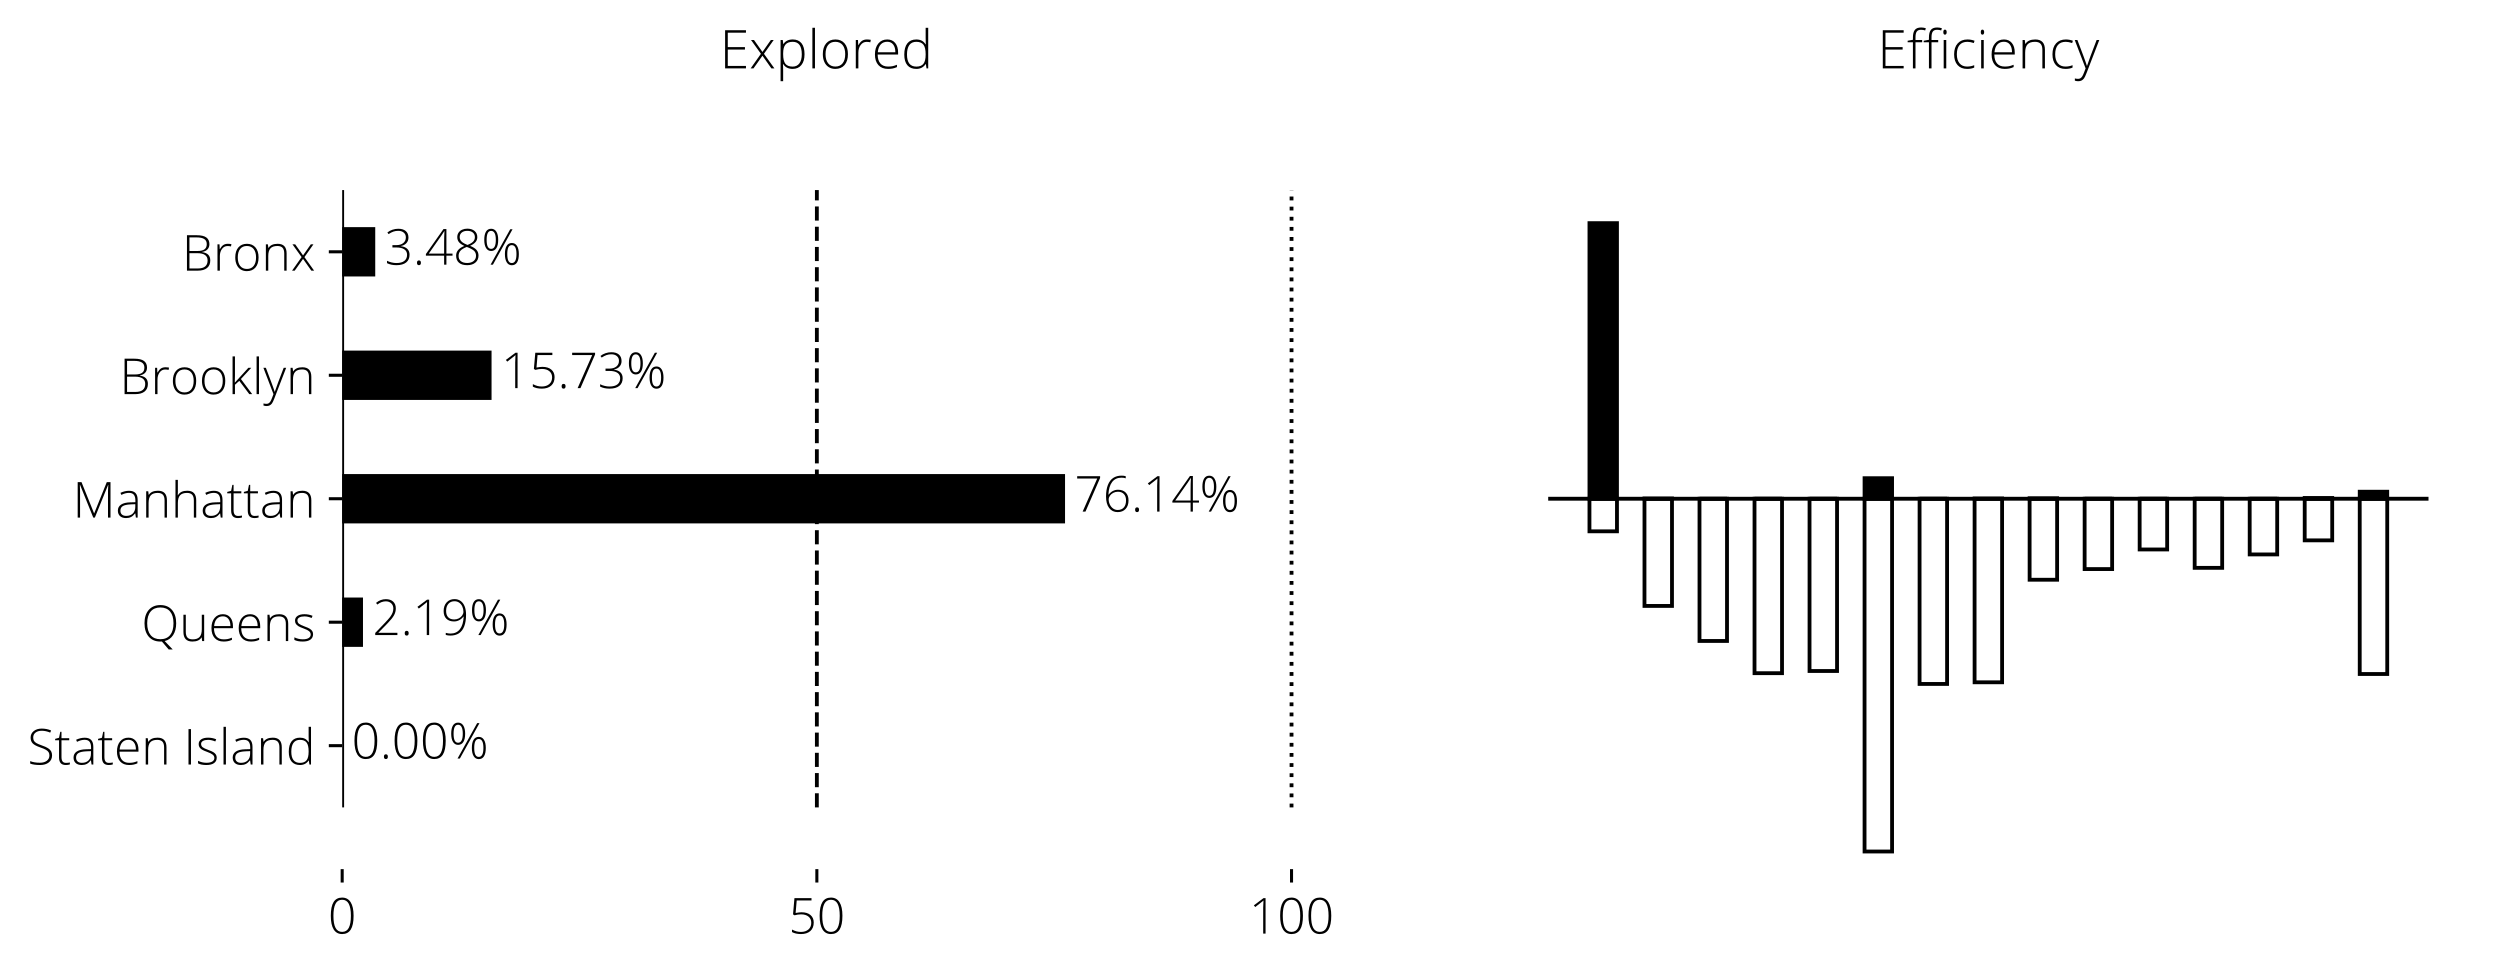
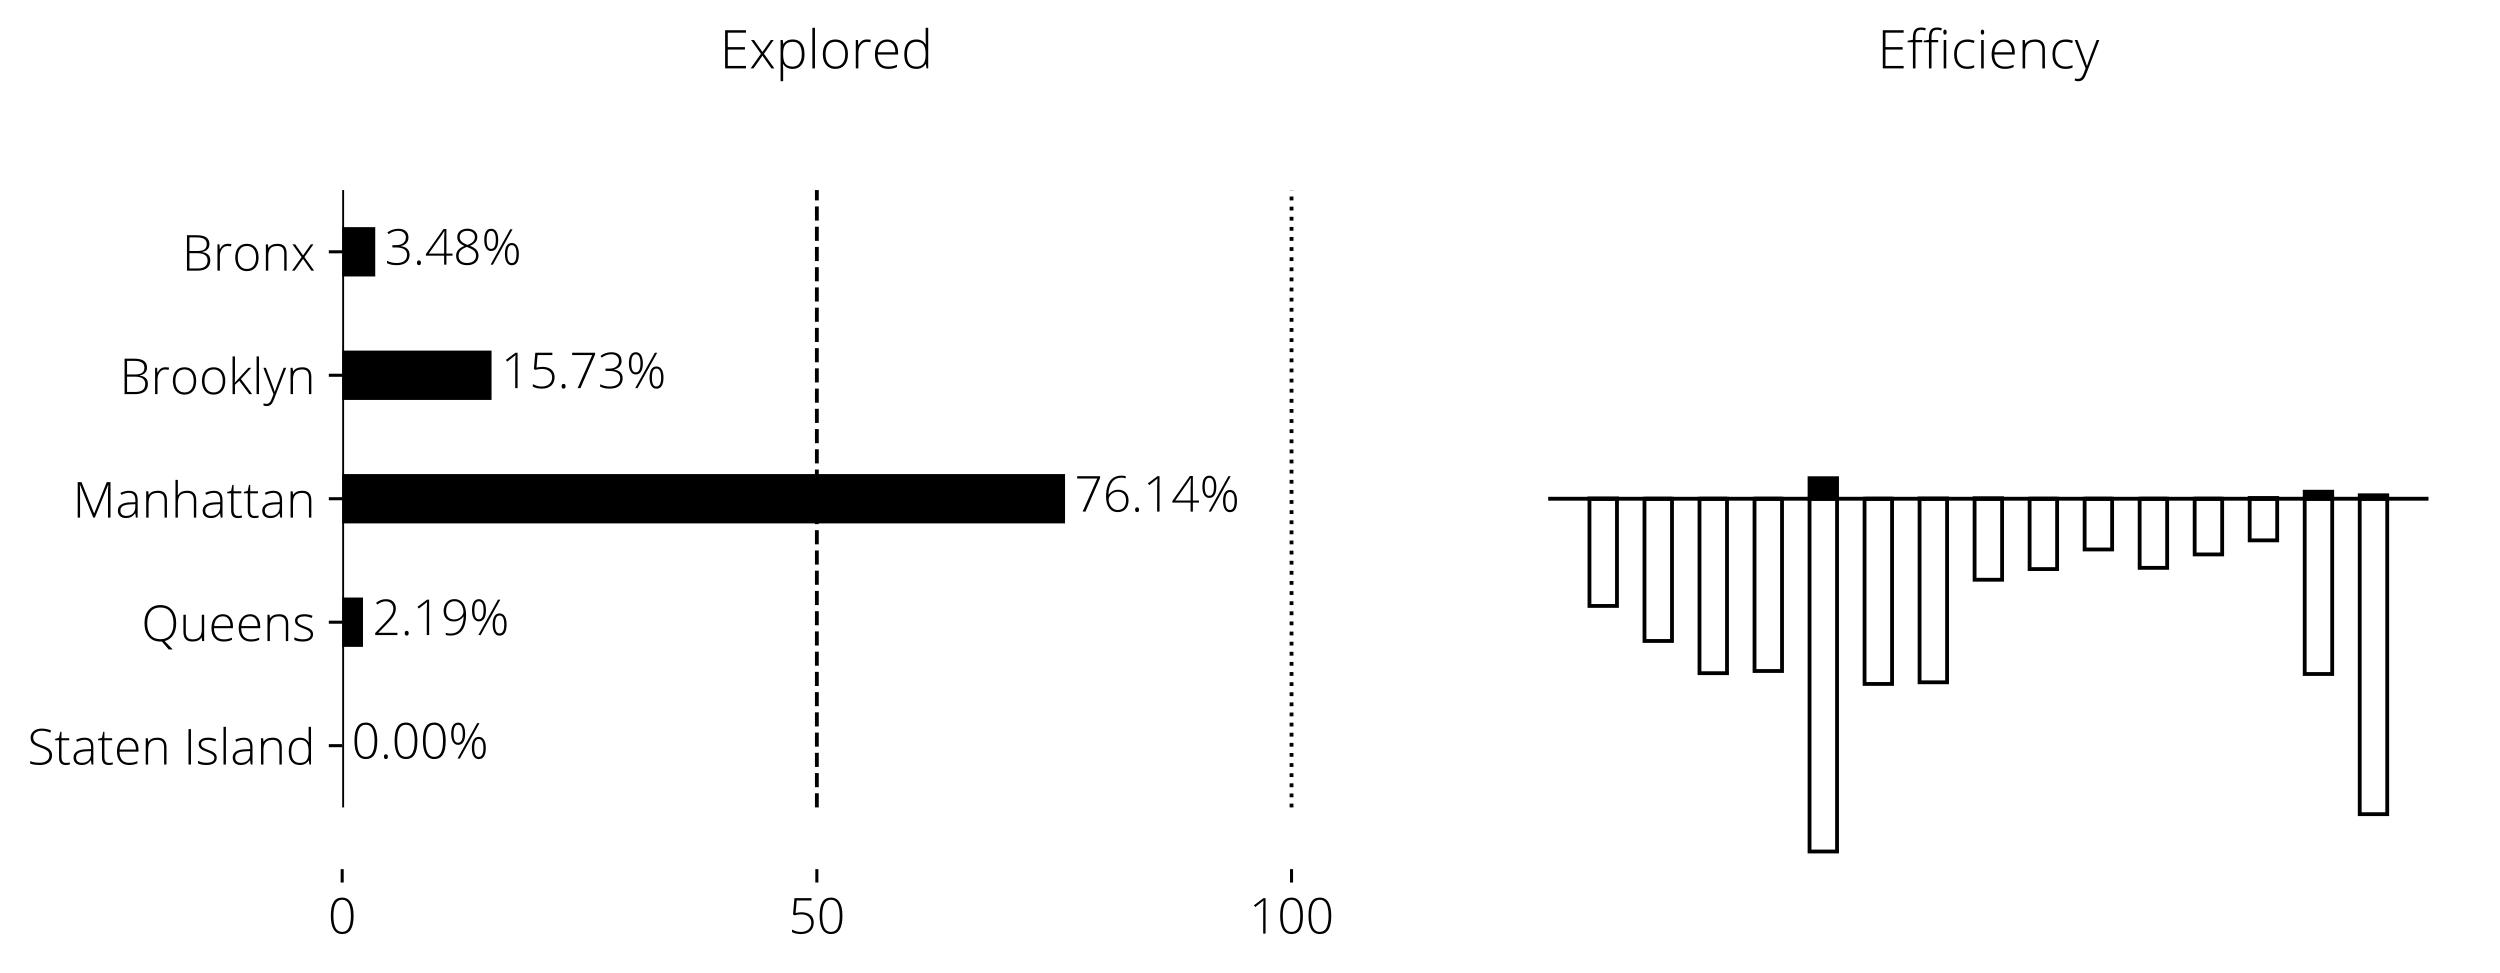
<svg xmlns="http://www.w3.org/2000/svg" xmlns:xlink="http://www.w3.org/1999/xlink" width="654.828pt" height="254.856pt" viewBox="0 0 654.828 254.856" version="1.1">
  <defs>
    <style type="text/css">*{stroke-linejoin: round; stroke-linecap: butt}</style>
  </defs>
  <g id="figure_1">
    <g id="patch_1">
      <path d="M 0 254.856  L 654.828 254.856  L 654.828 0  L 0 0  z " style="fill: #ffffff" />
    </g>
    <g id="axes_1">
      <g id="patch_2">
        <path d="M 89.628 227.654  L 343.265 227.654  L 343.265 33.614  L 89.628 33.614  L 89.628 227.654  z " style="fill: none" />
      </g>
      <g id="patch_3">
-         <path d="M 89.628 201.782  L 89.628 201.782  L 89.628 188.846  L 89.628 188.846  z " clip-path="url(#pe5268fac45)" />
+         <path d="M 89.628 201.782  L 89.628 201.782  L 89.628 188.846  L 89.628 188.846  z " clip-path="url(#p8369d20579)" />
      </g>
      <g id="patch_4">
-         <path d="M 89.628 169.442  L 95.077 169.442  L 95.077 156.506  L 89.628 156.506  z " clip-path="url(#pe5268fac45)" />
+         <path d="M 89.628 169.442  L 95.077 169.442  L 95.077 156.506  L 89.628 156.506  z " clip-path="url(#p8369d20579)" />
      </g>
      <g id="patch_5">
-         <path d="M 89.628 137.102  L 278.967 137.102  L 278.967 124.166  L 89.628 124.166  z " clip-path="url(#pe5268fac45)" />
+         <path d="M 89.628 137.102  L 278.967 137.102  L 278.967 124.166  L 89.628 124.166  z " clip-path="url(#p8369d20579)" />
      </g>
      <g id="patch_6">
-         <path d="M 89.628 104.762  L 128.753 104.762  L 128.753 91.826  L 89.628 91.826  z " clip-path="url(#pe5268fac45)" />
+         <path d="M 89.628 104.762  L 128.753 104.762  L 128.753 91.826  L 89.628 91.826  z " clip-path="url(#p8369d20579)" />
      </g>
      <g id="patch_7">
-         <path d="M 89.628 72.422  L 98.287 72.422  L 98.287 59.486  L 89.628 59.486  z " clip-path="url(#pe5268fac45)" />
+         <path d="M 89.628 72.422  L 98.287 72.422  L 98.287 59.486  L 89.628 59.486  z " clip-path="url(#p8369d20579)" />
      </g>
      <g id="matplotlib.axis_1">
        <g id="xtick_1">
          <g id="line2d_1">
            <defs>
-               <path id="md39dabda4a" d="M 0 0  L 0 3.5  " style="stroke: #000000; stroke-width: 0.8" />
+               <path id="md4aeaa72b6" d="M 0 0  L 0 3.5  " style="stroke: #000000; stroke-width: 0.8" />
            </defs>
            <g>
-               <use xlink:href="#md39dabda4a" x="89.628" y="227.654" style="stroke: #000000; stroke-width: 0.8" />
+               <use xlink:href="#md4aeaa72b6" x="89.628" y="227.654" style="stroke: #000000; stroke-width: 0.8" />
            </g>
          </g>
          <g id="text_1">
            <g transform="translate(85.91836 244.5322) scale(0.13 -0.13)">
              <defs>
                <path id="OpenSans-Light-30" d="M 3297 2297  Q 3297 1094 2930 515  Q 2563 -63 1819 -63  Q 1103 -63 731 532  Q 359 1128 359 2297  Q 359 3491 720 4066  Q 1081 4641 1819 4641  Q 2541 4641 2919 4045  Q 3297 3450 3297 2297  z M 697 2297  Q 697 1234 975 726  Q 1253 219 1819 219  Q 2409 219 2679 744  Q 2950 1269 2950 2297  Q 2950 3309 2679 3834  Q 2409 4359 1819 4359  Q 1228 4359 962 3834  Q 697 3309 697 2297  z " transform="scale(0.015625)" />
              </defs>
              <use xlink:href="#OpenSans-Light-30" />
            </g>
          </g>
        </g>
        <g id="xtick_2">
          <g id="line2d_2">
            <g>
-               <use xlink:href="#md39dabda4a" x="213.96" y="227.654" style="stroke: #000000; stroke-width: 0.8" />
+               <use xlink:href="#md4aeaa72b6" x="213.96" y="227.654" style="stroke: #000000; stroke-width: 0.8" />
            </g>
          </g>
          <g id="text_2">
            <g transform="translate(206.5398 244.5322) scale(0.13 -0.13)">
              <defs>
                <path id="OpenSans-Light-35" d="M 1678 2747  Q 2409 2747 2829 2394  Q 3250 2041 3250 1422  Q 3250 719 2812 328  Q 2375 -63 1606 -63  Q 1266 -63 959 4  Q 653 72 447 197  L 447 519  Q 784 347 1046 280  Q 1309 213 1606 213  Q 2206 213 2568 530  Q 2931 847 2931 1388  Q 2931 1897 2578 2187  Q 2225 2478 1619 2478  Q 1213 2478 769 2356  L 581 2478  L 763 4569  L 2963 4569  L 2963 4269  L 1056 4269  L 916 2656  Q 1403 2747 1678 2747  z " transform="scale(0.015625)" />
              </defs>
              <use xlink:href="#OpenSans-Light-35" />
              <use xlink:href="#OpenSans-Light-30" x="57.08" />
            </g>
          </g>
        </g>
        <g id="xtick_3">
          <g id="line2d_3">
            <g>
-               <use xlink:href="#md39dabda4a" x="338.292" y="227.654" style="stroke: #000000; stroke-width: 0.8" />
+               <use xlink:href="#md4aeaa72b6" x="338.292" y="227.654" style="stroke: #000000; stroke-width: 0.8" />
            </g>
          </g>
          <g id="text_3">
            <g transform="translate(327.1613 244.5322) scale(0.13 -0.13)">
              <defs>
                <path id="OpenSans-Light-31" d="M 2131 0  L 1825 0  L 1825 3328  Q 1825 3781 1863 4269  Q 1816 4222 1766 4178  Q 1716 4134 800 3419  L 622 3641  L 1863 4569  L 2131 4569  L 2131 0  z " transform="scale(0.015625)" />
              </defs>
              <use xlink:href="#OpenSans-Light-31" />
              <use xlink:href="#OpenSans-Light-30" x="57.08" />
              <use xlink:href="#OpenSans-Light-30" x="114.16" />
            </g>
          </g>
        </g>
      </g>
      <g id="matplotlib.axis_2">
        <g id="ytick_1">
          <g id="line2d_4">
            <defs>
-               <path id="m92cd721d26" d="M 0 0  L -3.5 0  " style="stroke: #000000; stroke-width: 0.8" />
+               <path id="m38801fff5a" d="M 0 0  L -3.5 0  " style="stroke: #000000; stroke-width: 0.8" />
            </defs>
            <g>
-               <use xlink:href="#m92cd721d26" x="89.628" y="195.314" style="stroke: #000000; stroke-width: 0.8" />
+               <use xlink:href="#m38801fff5a" x="89.628" y="195.314" style="stroke: #000000; stroke-width: 0.8" />
            </g>
          </g>
          <g id="text_4">
            <g transform="translate(7.2 200.2532) scale(0.13 -0.13)">
              <defs>
                <path id="OpenSans-Light-53" d="M 3169 1178  Q 3169 606 2748 271  Q 2328 -63 1631 -63  Q 794 -63 347 122  L 347 441  Q 841 231 1606 231  Q 2169 231 2498 489  Q 2828 747 2828 1166  Q 2828 1425 2718 1595  Q 2609 1766 2362 1906  Q 2116 2047 1638 2209  Q 938 2450 670 2729  Q 403 3009 403 3475  Q 403 3988 804 4311  Q 1206 4634 1838 4634  Q 2481 4634 3047 4391  L 2931 4116  Q 2363 4353 1844 4353  Q 1338 4353 1038 4118  Q 738 3884 738 3481  Q 738 3228 830 3065  Q 922 2903 1131 2773  Q 1341 2644 1850 2463  Q 2384 2278 2653 2104  Q 2922 1931 3045 1711  Q 3169 1491 3169 1178  z " transform="scale(0.015625)" />
                <path id="OpenSans-Light-74" d="M 1466 213  Q 1759 213 1978 263  L 1978 13  Q 1753 -63 1459 -63  Q 1009 -63 795 178  Q 581 419 581 934  L 581 3128  L 78 3128  L 78 3309  L 581 3450  L 738 4219  L 897 4219  L 897 3397  L 1894 3397  L 1894 3128  L 897 3128  L 897 978  Q 897 588 1034 400  Q 1172 213 1466 213  z " transform="scale(0.015625)" />
                <path id="OpenSans-Light-61" d="M 2631 0  L 2553 538  L 2528 538  Q 2272 209 2001 73  Q 1731 -63 1363 -63  Q 863 -63 584 193  Q 306 450 306 903  Q 306 1400 720 1675  Q 1134 1950 1919 1966  L 2566 1984  L 2566 2209  Q 2566 2694 2369 2941  Q 2172 3188 1734 3188  Q 1263 3188 756 2925  L 641 3194  Q 1200 3456 1747 3456  Q 2306 3456 2582 3165  Q 2859 2875 2859 2259  L 2859 0  L 2631 0  z M 1381 219  Q 1925 219 2239 530  Q 2553 841 2553 1394  L 2553 1728  L 1959 1703  Q 1244 1669 939 1480  Q 634 1291 634 891  Q 634 572 829 395  Q 1025 219 1381 219  z " transform="scale(0.015625)" />
                <path id="OpenSans-Light-65" d="M 1941 -63  Q 1200 -63 786 393  Q 372 850 372 1672  Q 372 2484 772 2973  Q 1172 3463 1850 3463  Q 2450 3463 2797 3044  Q 3144 2625 3144 1906  L 3144 1656  L 697 1656  Q 703 956 1023 587  Q 1344 219 1941 219  Q 2231 219 2451 259  Q 2672 300 3009 434  L 3009 153  Q 2722 28 2478 -17  Q 2234 -63 1941 -63  z M 1850 3188  Q 1359 3188 1062 2864  Q 766 2541 716 1931  L 2816 1931  Q 2816 2522 2559 2855  Q 2303 3188 1850 3188  z " transform="scale(0.015625)" />
                <path id="OpenSans-Light-6e" d="M 2938 0  L 2938 2203  Q 2938 2716 2722 2948  Q 2506 3181 2053 3181  Q 1444 3181 1161 2873  Q 878 2566 878 1875  L 878 0  L 569 0  L 569 3397  L 831 3397  L 891 2931  L 909 2931  Q 1241 3463 2088 3463  Q 3244 3463 3244 2222  L 3244 0  L 2938 0  z " transform="scale(0.015625)" />
                <path id="OpenSans-Light-20" transform="scale(0.015625)" />
                <path id="OpenSans-Light-49" d="M 647 0  L 647 4569  L 966 4569  L 966 0  L 647 0  z " transform="scale(0.015625)" />
                <path id="OpenSans-Light-73" d="M 2675 884  Q 2675 428 2328 182  Q 1981 -63 1344 -63  Q 663 -63 263 147  L 263 481  Q 775 225 1344 225  Q 1847 225 2108 392  Q 2369 559 2369 838  Q 2369 1094 2161 1269  Q 1953 1444 1478 1613  Q 969 1797 762 1930  Q 556 2063 451 2230  Q 347 2397 347 2638  Q 347 3019 667 3241  Q 988 3463 1563 3463  Q 2113 3463 2606 3256  L 2491 2975  Q 1991 3181 1563 3181  Q 1147 3181 903 3043  Q 659 2906 659 2663  Q 659 2397 848 2237  Q 1038 2078 1588 1881  Q 2047 1716 2256 1583  Q 2466 1450 2570 1281  Q 2675 1113 2675 884  z " transform="scale(0.015625)" />
                <path id="OpenSans-Light-6c" d="M 878 0  L 569 0  L 569 4863  L 878 4863  L 878 0  z " transform="scale(0.015625)" />
                <path id="OpenSans-Light-64" d="M 1813 3463  Q 2181 3463 2450 3328  Q 2719 3194 2931 2869  L 2950 2869  Q 2931 3263 2931 3641  L 2931 4863  L 3238 4863  L 3238 0  L 3034 0  L 2956 519  L 2931 519  Q 2544 -63 1819 -63  Q 1116 -63 744 375  Q 372 813 372 1650  Q 372 2531 740 2997  Q 1109 3463 1813 3463  z M 1813 3181  Q 1256 3181 976 2790  Q 697 2400 697 1656  Q 697 213 1819 213  Q 2394 213 2662 547  Q 2931 881 2931 1650  L 2931 1703  Q 2931 2491 2667 2836  Q 2403 3181 1813 3181  z " transform="scale(0.015625)" />
              </defs>
              <use xlink:href="#OpenSans-Light-53" />
              <use xlink:href="#OpenSans-Light-74" x="54.492" />
              <use xlink:href="#OpenSans-Light-61" x="87.988" />
              <use xlink:href="#OpenSans-Light-74" x="140.967" />
              <use xlink:href="#OpenSans-Light-65" x="174.463" />
              <use xlink:href="#OpenSans-Light-6e" x="229.346" />
              <use xlink:href="#OpenSans-Light-20" x="288.33" />
              <use xlink:href="#OpenSans-Light-49" x="314.307" />
              <use xlink:href="#OpenSans-Light-73" x="339.502" />
              <use xlink:href="#OpenSans-Light-6c" x="386.084" />
              <use xlink:href="#OpenSans-Light-61" x="408.691" />
              <use xlink:href="#OpenSans-Light-6e" x="461.67" />
              <use xlink:href="#OpenSans-Light-64" x="520.654" />
            </g>
          </g>
        </g>
        <g id="ytick_2">
          <g id="line2d_5">
            <g>
-               <use xlink:href="#m92cd721d26" x="89.628" y="162.974" style="stroke: #000000; stroke-width: 0.8" />
+               <use xlink:href="#m38801fff5a" x="89.628" y="162.974" style="stroke: #000000; stroke-width: 0.8" />
            </g>
          </g>
          <g id="text_5">
            <g transform="translate(37.03094 167.9132) scale(0.13 -0.13)">
              <defs>
                <path id="OpenSans-Light-51" d="M 4488 2291  Q 4488 1372 4094 770  Q 3700 169 3003 0  L 4044 -1088  L 3525 -1088  L 2644 -56  L 2541 -63  L 2444 -63  Q 1491 -63 947 570  Q 403 1203 403 2297  Q 403 3388 951 4014  Q 1500 4641 2450 4641  Q 3406 4641 3947 4011  Q 4488 3381 4488 2291  z M 750 2291  Q 750 1309 1187 773  Q 1625 238 2444 238  Q 3269 238 3705 769  Q 4141 1300 4141 2291  Q 4141 3278 3705 3804  Q 3269 4331 2450 4331  Q 1634 4331 1192 3800  Q 750 3269 750 2291  z " transform="scale(0.015625)" />
                <path id="OpenSans-Light-75" d="M 838 3397  L 838 1197  Q 838 684 1053 451  Q 1269 219 1722 219  Q 2328 219 2614 525  Q 2900 831 2900 1522  L 2900 3397  L 3206 3397  L 3206 0  L 2944 0  L 2888 469  L 2869 469  Q 2538 -63 1691 -63  Q 531 -63 531 1178  L 531 3397  L 838 3397  z " transform="scale(0.015625)" />
              </defs>
              <use xlink:href="#OpenSans-Light-51" />
              <use xlink:href="#OpenSans-Light-75" x="76.416" />
              <use xlink:href="#OpenSans-Light-65" x="135.4" />
              <use xlink:href="#OpenSans-Light-65" x="190.283" />
              <use xlink:href="#OpenSans-Light-6e" x="245.166" />
              <use xlink:href="#OpenSans-Light-73" x="304.15" />
            </g>
          </g>
        </g>
        <g id="ytick_3">
          <g id="line2d_6">
            <g>
-               <use xlink:href="#m92cd721d26" x="89.628" y="130.634" style="stroke: #000000; stroke-width: 0.8" />
+               <use xlink:href="#m38801fff5a" x="89.628" y="130.634" style="stroke: #000000; stroke-width: 0.8" />
            </g>
          </g>
          <g id="text_6">
            <g transform="translate(19.03406 135.5732) scale(0.13 -0.13)">
              <defs>
                <path id="OpenSans-Light-4d" d="M 2656 0  L 953 4219  L 928 4219  Q 953 3831 953 3425  L 953 0  L 647 0  L 647 4569  L 1141 4569  L 2759 550  L 2778 550  L 4397 4569  L 4878 4569  L 4878 0  L 4556 0  L 4556 3463  Q 4556 3825 4594 4213  L 4569 4213  L 2859 0  L 2656 0  z " transform="scale(0.015625)" />
                <path id="OpenSans-Light-68" d="M 2938 0  L 2938 2203  Q 2938 2716 2722 2948  Q 2506 3181 2053 3181  Q 1444 3181 1161 2873  Q 878 2566 878 1875  L 878 0  L 569 0  L 569 4863  L 878 4863  L 878 3316  L 863 2881  L 884 2881  Q 1075 3188 1365 3325  Q 1656 3463 2088 3463  Q 3244 3463 3244 2222  L 3244 0  L 2938 0  z " transform="scale(0.015625)" />
              </defs>
              <use xlink:href="#OpenSans-Light-4d" />
              <use xlink:href="#OpenSans-Light-61" x="86.279" />
              <use xlink:href="#OpenSans-Light-6e" x="139.258" />
              <use xlink:href="#OpenSans-Light-68" x="198.242" />
              <use xlink:href="#OpenSans-Light-61" x="257.227" />
              <use xlink:href="#OpenSans-Light-74" x="310.205" />
              <use xlink:href="#OpenSans-Light-74" x="343.701" />
              <use xlink:href="#OpenSans-Light-61" x="377.197" />
              <use xlink:href="#OpenSans-Light-6e" x="430.176" />
            </g>
          </g>
        </g>
        <g id="ytick_4">
          <g id="line2d_7">
            <g>
-               <use xlink:href="#m92cd721d26" x="89.628" y="98.294" style="stroke: #000000; stroke-width: 0.8" />
+               <use xlink:href="#m38801fff5a" x="89.628" y="98.294" style="stroke: #000000; stroke-width: 0.8" />
            </g>
          </g>
          <g id="text_7">
            <g transform="translate(31.31703 103.2332) scale(0.13 -0.13)">
              <defs>
                <path id="OpenSans-Light-42" d="M 647 4569  L 1900 4569  Q 2747 4569 3144 4281  Q 3541 3994 3541 3413  Q 3541 3016 3298 2752  Q 3056 2488 2591 2413  L 2591 2394  Q 3138 2313 3395 2048  Q 3653 1784 3653 1313  Q 3653 681 3234 340  Q 2816 0 2047 0  L 647 0  L 647 4569  z M 966 2534  L 1972 2534  Q 2616 2534 2908 2748  Q 3200 2963 3200 3419  Q 3200 3875 2870 4081  Q 2541 4288 1888 4288  L 966 4288  L 966 2534  z M 966 2253  L 966 281  L 2041 281  Q 3309 281 3309 1313  Q 3309 2253 1972 2253  L 966 2253  z " transform="scale(0.015625)" />
                <path id="OpenSans-Light-72" d="M 1906 3463  Q 2122 3463 2369 3419  L 2309 3122  Q 2097 3175 1869 3175  Q 1434 3175 1156 2806  Q 878 2438 878 1875  L 878 0  L 569 0  L 569 3397  L 831 3397  L 863 2784  L 884 2784  Q 1094 3159 1331 3311  Q 1569 3463 1906 3463  z " transform="scale(0.015625)" />
                <path id="OpenSans-Light-6f" d="M 3378 1703  Q 3378 872 2975 404  Q 2572 -63 1863 -63  Q 1416 -63 1075 153  Q 734 369 553 772  Q 372 1175 372 1703  Q 372 2534 775 2998  Q 1178 3463 1881 3463  Q 2581 3463 2979 2992  Q 3378 2522 3378 1703  z M 697 1703  Q 697 1003 1005 611  Q 1313 219 1875 219  Q 2438 219 2745 611  Q 3053 1003 3053 1703  Q 3053 2406 2742 2793  Q 2431 3181 1869 3181  Q 1306 3181 1001 2795  Q 697 2409 697 1703  z " transform="scale(0.015625)" />
                <path id="OpenSans-Light-6b" d="M 872 1491  L 2606 3397  L 2981 3397  L 1644 1947  L 3097 0  L 2725 0  L 1434 1716  L 878 1209  L 878 0  L 569 0  L 569 4863  L 878 4863  L 878 2425  L 856 1491  L 872 1491  z " transform="scale(0.015625)" />
                <path id="OpenSans-Light-79" d="M 0 3397  L 319 3397  L 1038 1491  Q 1366 613 1453 306  L 1472 306  Q 1603 709 1900 1509  L 2619 3397  L 2938 3397  L 1416 -550  Q 1231 -1031 1106 -1200  Q 981 -1369 814 -1453  Q 647 -1538 409 -1538  Q 231 -1538 13 -1472  L 13 -1203  Q 194 -1253 403 -1253  Q 563 -1253 684 -1178  Q 806 -1103 904 -945  Q 1003 -788 1133 -445  Q 1263 -103 1300 0  L 0 3397  z " transform="scale(0.015625)" />
              </defs>
              <use xlink:href="#OpenSans-Light-42" />
              <use xlink:href="#OpenSans-Light-72" x="62.695" />
              <use xlink:href="#OpenSans-Light-6f" x="101.611" />
              <use xlink:href="#OpenSans-Light-6f" x="160.205" />
              <use xlink:href="#OpenSans-Light-6b" x="218.799" />
              <use xlink:href="#OpenSans-Light-6c" x="267.188" />
              <use xlink:href="#OpenSans-Light-79" x="289.795" />
              <use xlink:href="#OpenSans-Light-6e" x="335.693" />
            </g>
          </g>
        </g>
        <g id="ytick_5">
          <g id="line2d_8">
            <g>
-               <use xlink:href="#m92cd721d26" x="89.628" y="65.954" style="stroke: #000000; stroke-width: 0.8" />
+               <use xlink:href="#m38801fff5a" x="89.628" y="65.954" style="stroke: #000000; stroke-width: 0.8" />
            </g>
          </g>
          <g id="text_8">
            <g transform="translate(47.65641 70.89317) scale(0.13 -0.13)">
              <defs>
                <path id="OpenSans-Light-78" d="M 1403 1747  L 219 3397  L 575 3397  L 1588 1966  L 2591 3397  L 2931 3397  L 1766 1747  L 3016 0  L 2656 0  L 1588 1516  L 513 0  L 172 0  L 1403 1747  z " transform="scale(0.015625)" />
              </defs>
              <use xlink:href="#OpenSans-Light-42" />
              <use xlink:href="#OpenSans-Light-72" x="62.695" />
              <use xlink:href="#OpenSans-Light-6f" x="101.611" />
              <use xlink:href="#OpenSans-Light-6e" x="160.205" />
              <use xlink:href="#OpenSans-Light-78" x="219.189" />
            </g>
          </g>
        </g>
      </g>
      <g id="LineCollection_1">
-         <path d="M 89.628 211.484  L 89.628 49.784  " clip-path="url(#pe5268fac45)" style="fill: none; stroke: #000000" />
+         <path d="M 89.628 211.484  L 89.628 49.784  " clip-path="url(#p8369d20579)" style="fill: none; stroke: #000000" />
      </g>
      <g id="LineCollection_2">
-         <path d="M 213.96 211.484  L 213.96 49.784  " clip-path="url(#pe5268fac45)" style="fill: none; stroke-dasharray: 3.7,1.6; stroke-dashoffset: 0; stroke: #000000" />
+         <path d="M 213.96 211.484  L 213.96 49.784  " clip-path="url(#p8369d20579)" style="fill: none; stroke-dasharray: 3.7,1.6; stroke-dashoffset: 0; stroke: #000000" />
      </g>
      <g id="LineCollection_3">
-         <path d="M 338.292 211.484  L 338.292 49.784  " clip-path="url(#pe5268fac45)" style="fill: none; stroke-dasharray: 1,1.65; stroke-dashoffset: 0; stroke: #000000" />
+         <path d="M 338.292 211.484  L 338.292 49.784  " clip-path="url(#p8369d20579)" style="fill: none; stroke-dasharray: 1,1.65; stroke-dashoffset: 0; stroke: #000000" />
      </g>
      <g id="text_9">
        <g transform="translate(92.11507 198.6911) scale(0.13 -0.13)">
          <defs>
            <path id="OpenSans-Light-2e" d="M 506 244  Q 506 550 756 550  Q 1013 550 1013 244  Q 1013 -63 756 -63  Q 506 -63 506 244  z " transform="scale(0.015625)" />
            <path id="OpenSans-Light-25" d="M 659 3206  Q 659 2625 800 2333  Q 941 2041 1241 2041  Q 1844 2041 1844 3206  Q 1844 3781 1689 4070  Q 1534 4359 1241 4359  Q 941 4359 800 4070  Q 659 3781 659 3206  z M 2150 3206  Q 2150 2500 1915 2133  Q 1681 1766 1241 1766  Q 825 1766 589 2142  Q 353 2519 353 3206  Q 353 3903 578 4268  Q 803 4634 1241 4634  Q 1675 4634 1912 4257  Q 2150 3881 2150 3206  z M 3322 1369  Q 3322 791 3462 502  Q 3603 213 3903 213  Q 4506 213 4506 1369  Q 4506 2522 3903 2522  Q 3603 2522 3462 2236  Q 3322 1950 3322 1369  z M 4813 1369  Q 4813 663 4581 295  Q 4350 -72 3909 -72  Q 3484 -72 3250 308  Q 3016 688 3016 1369  Q 3016 2072 3245 2434  Q 3475 2797 3909 2797  Q 4338 2797 4575 2422  Q 4813 2047 4813 1369  z M 4000 4569  L 1466 0  L 1166 0  L 3700 4569  L 4000 4569  z " transform="scale(0.015625)" />
          </defs>
          <use xlink:href="#OpenSans-Light-30" />
          <use xlink:href="#OpenSans-Light-2e" x="57.08" />
          <use xlink:href="#OpenSans-Light-30" x="80.859" />
          <use xlink:href="#OpenSans-Light-30" x="137.939" />
          <use xlink:href="#OpenSans-Light-25" x="195.02" />
        </g>
      </g>
      <g id="text_10">
        <g transform="translate(97.5641 166.3511) scale(0.13 -0.13)">
          <defs>
            <path id="OpenSans-Light-32" d="M 3213 0  L 353 0  L 353 275  L 1569 1544  Q 2081 2075 2287 2356  Q 2494 2638 2591 2894  Q 2688 3150 2688 3431  Q 2688 3841 2419 4097  Q 2150 4353 1722 4353  Q 1150 4353 628 3938  L 459 4153  Q 1031 4634 1728 4634  Q 2325 4634 2667 4315  Q 3009 3997 3009 3438  Q 3009 2984 2779 2561  Q 2550 2138 1941 1516  L 769 313  L 769 300  L 3213 300  L 3213 0  z " transform="scale(0.015625)" />
            <path id="OpenSans-Light-39" d="M 3238 2631  Q 3238 1731 3002 1125  Q 2766 519 2314 228  Q 1863 -63 1222 -63  Q 897 -63 622 19  L 622 288  Q 756 244 945 220  Q 1134 197 1234 197  Q 2006 197 2443 755  Q 2881 1313 2931 2381  L 2894 2381  Q 2666 2081 2350 1920  Q 2034 1759 1691 1759  Q 1056 1759 701 2109  Q 347 2459 347 3103  Q 347 3791 736 4216  Q 1125 4641 1747 4641  Q 2197 4641 2534 4405  Q 2872 4169 3055 3712  Q 3238 3256 3238 2631  z M 1747 4366  Q 1253 4366 959 4033  Q 666 3700 666 3122  Q 666 2578 937 2297  Q 1209 2016 1716 2016  Q 2031 2016 2304 2156  Q 2578 2297 2739 2530  Q 2900 2763 2900 3003  Q 2900 3369 2754 3687  Q 2609 4006 2348 4186  Q 2088 4366 1747 4366  z " transform="scale(0.015625)" />
          </defs>
          <use xlink:href="#OpenSans-Light-32" />
          <use xlink:href="#OpenSans-Light-2e" x="57.08" />
          <use xlink:href="#OpenSans-Light-31" x="80.859" />
          <use xlink:href="#OpenSans-Light-39" x="137.939" />
          <use xlink:href="#OpenSans-Light-25" x="195.02" />
        </g>
      </g>
      <g id="text_11">
        <g transform="translate(281.4537 134.0111) scale(0.13 -0.13)">
          <defs>
            <path id="OpenSans-Light-37" d="M 1044 0  L 2925 4269  L 341 4269  L 341 4569  L 3297 4569  L 3297 4341  L 1409 0  L 1044 0  z " transform="scale(0.015625)" />
            <path id="OpenSans-Light-36" d="M 409 1947  Q 409 2838 651 3445  Q 894 4053 1339 4347  Q 1784 4641 2413 4641  Q 2706 4641 2950 4569  L 2950 4294  Q 2722 4378 2400 4378  Q 1628 4378 1198 3822  Q 769 3266 716 2203  L 756 2203  Q 994 2509 1300 2665  Q 1606 2822 1947 2822  Q 2588 2822 2948 2456  Q 3309 2091 3309 1447  Q 3309 747 2929 342  Q 2550 -63 1906 -63  Q 1213 -63 811 467  Q 409 997 409 1947  z M 1906 213  Q 2419 213 2703 534  Q 2988 856 2988 1453  Q 2988 1978 2706 2272  Q 2425 2566 1941 2566  Q 1622 2566 1348 2425  Q 1075 2284 912 2051  Q 750 1819 750 1575  Q 750 1228 904 908  Q 1059 588 1323 400  Q 1588 213 1906 213  z " transform="scale(0.015625)" />
            <path id="OpenSans-Light-34" d="M 3566 1166  L 2778 1166  L 2778 0  L 2484 0  L 2484 1166  L 134 1166  L 134 1375  L 2400 4594  L 2778 4594  L 2778 1434  L 3566 1434  L 3566 1166  z M 2484 1434  L 2484 2741  Q 2484 3684 2528 4325  L 2503 4325  Q 2441 4209 2119 3738  L 506 1434  L 2484 1434  z " transform="scale(0.015625)" />
          </defs>
          <use xlink:href="#OpenSans-Light-37" />
          <use xlink:href="#OpenSans-Light-36" x="57.08" />
          <use xlink:href="#OpenSans-Light-2e" x="114.16" />
          <use xlink:href="#OpenSans-Light-31" x="137.939" />
          <use xlink:href="#OpenSans-Light-34" x="195.02" />
          <use xlink:href="#OpenSans-Light-25" x="252.1" />
        </g>
      </g>
      <g id="text_12">
        <g transform="translate(131.2399 101.6711) scale(0.13 -0.13)">
          <defs>
            <path id="OpenSans-Light-33" d="M 3059 3494  Q 3059 3069 2792 2778  Q 2525 2488 2075 2406  L 2075 2388  Q 2625 2319 2912 2037  Q 3200 1756 3200 1281  Q 3200 641 2764 289  Q 2328 -63 1509 -63  Q 813 -63 294 197  L 294 506  Q 556 369 882 291  Q 1209 213 1497 213  Q 2188 213 2534 492  Q 2881 772 2881 1281  Q 2881 1734 2526 1978  Q 2172 2222 1484 2222  L 991 2222  L 991 2522  L 1491 2522  Q 2059 2522 2392 2792  Q 2725 3063 2725 3525  Q 2725 3906 2454 4136  Q 2184 4366 1747 4366  Q 1406 4366 1125 4270  Q 844 4175 494 3944  L 341 4153  Q 606 4375 981 4504  Q 1356 4634 1741 4634  Q 2372 4634 2715 4336  Q 3059 4038 3059 3494  z " transform="scale(0.015625)" />
          </defs>
          <use xlink:href="#OpenSans-Light-31" />
          <use xlink:href="#OpenSans-Light-35" x="57.08" />
          <use xlink:href="#OpenSans-Light-2e" x="114.16" />
          <use xlink:href="#OpenSans-Light-37" x="137.939" />
          <use xlink:href="#OpenSans-Light-33" x="195.02" />
          <use xlink:href="#OpenSans-Light-25" x="252.1" />
        </g>
      </g>
      <g id="text_13">
        <g transform="translate(100.7736 69.33114) scale(0.13 -0.13)">
          <defs>
            <path id="OpenSans-Light-38" d="M 1819 4647  Q 2400 4647 2754 4350  Q 3109 4053 3109 3547  Q 3109 3197 2889 2928  Q 2669 2659 2175 2431  Q 2775 2184 3019 1890  Q 3263 1597 3263 1178  Q 3263 613 2867 275  Q 2472 -63 1806 -63  Q 1116 -63 747 253  Q 378 569 378 1172  Q 378 1581 637 1890  Q 897 2200 1441 2419  Q 938 2656 731 2920  Q 525 3184 525 3553  Q 525 3881 690 4129  Q 856 4378 1154 4512  Q 1453 4647 1819 4647  z M 697 1125  Q 697 694 989 456  Q 1281 219 1806 219  Q 2319 219 2631 470  Q 2944 722 2944 1153  Q 2944 1541 2698 1783  Q 2453 2025 1753 2291  Q 1178 2069 937 1800  Q 697 1531 697 1125  z M 1813 4366  Q 1372 4366 1105 4148  Q 838 3931 838 3553  Q 838 3334 936 3167  Q 1034 3000 1220 2864  Q 1406 2728 1844 2547  Q 2353 2744 2575 2981  Q 2797 3219 2797 3553  Q 2797 3928 2533 4147  Q 2269 4366 1813 4366  z " transform="scale(0.015625)" />
          </defs>
          <use xlink:href="#OpenSans-Light-33" />
          <use xlink:href="#OpenSans-Light-2e" x="57.08" />
          <use xlink:href="#OpenSans-Light-34" x="80.859" />
          <use xlink:href="#OpenSans-Light-38" x="137.939" />
          <use xlink:href="#OpenSans-Light-25" x="195.02" />
        </g>
      </g>
      <g id="text_14">
        <g transform="translate(188.5144 17.91219) scale(0.14 -0.14)">
          <defs>
            <path id="OpenSans-Light-45" d="M 3144 0  L 647 0  L 647 4569  L 3144 4569  L 3144 4275  L 966 4275  L 966 2547  L 3022 2547  L 3022 2253  L 966 2253  L 966 294  L 3144 294  L 3144 0  z " transform="scale(0.015625)" />
            <path id="OpenSans-Light-70" d="M 2022 -63  Q 1238 -63 878 525  L 856 525  L 866 263  Q 878 31 878 -244  L 878 -1538  L 569 -1538  L 569 3397  L 831 3397  L 891 2913  L 909 2913  Q 1259 3463 2028 3463  Q 2716 3463 3077 3011  Q 3438 2559 3438 1697  Q 3438 859 3058 398  Q 2678 -63 2022 -63  z M 2016 213  Q 2538 213 2823 600  Q 3109 988 3109 1684  Q 3109 3181 2028 3181  Q 1434 3181 1156 2854  Q 878 2528 878 1791  L 878 1691  Q 878 894 1145 553  Q 1413 213 2016 213  z " transform="scale(0.015625)" />
          </defs>
          <use xlink:href="#OpenSans-Light-45" />
          <use xlink:href="#OpenSans-Light-78" x="55.176" />
          <use xlink:href="#OpenSans-Light-70" x="104.98" />
          <use xlink:href="#OpenSans-Light-6c" x="164.502" />
          <use xlink:href="#OpenSans-Light-6f" x="187.109" />
          <use xlink:href="#OpenSans-Light-72" x="245.703" />
          <use xlink:href="#OpenSans-Light-65" x="284.619" />
          <use xlink:href="#OpenSans-Light-64" x="339.502" />
        </g>
      </g>
    </g>
    <g id="axes_2">
      <g id="patch_8">
-         <path d="M 416.329 130.634  L 423.535 130.634  L 423.535 58.447  L 416.329 58.447  z " clip-path="url(#p2f6fbe7187)" style="stroke: #000000; stroke-linejoin: miter" />
+         <path d="M 416.329 130.634  L 423.535 130.634  L 423.535 130.593  L 416.329 130.593  z " clip-path="url(#pcbb1b16e8a)" style="stroke: #000000; stroke-linejoin: miter" />
      </g>
      <g id="patch_9">
-         <path d="M 430.741 130.634  L 437.946 130.634  L 437.946 130.593  L 430.741 130.593  z " clip-path="url(#p2f6fbe7187)" style="stroke: #000000; stroke-linejoin: miter" />
+         <path d="M 430.741 130.634  L 437.946 130.634  L 437.946 130.634  L 430.741 130.634  z " clip-path="url(#pcbb1b16e8a)" style="stroke: #000000; stroke-linejoin: miter" />
      </g>
      <g id="patch_10">
-         <path d="M 445.152 130.634  L 452.357 130.634  L 452.357 130.634  L 445.152 130.634  z " clip-path="url(#p2f6fbe7187)" style="stroke: #000000; stroke-linejoin: miter" />
+         <path d="M 445.152 130.634  L 452.357 130.634  L 452.357 130.634  L 445.152 130.634  z " clip-path="url(#pcbb1b16e8a)" style="stroke: #000000; stroke-linejoin: miter" />
      </g>
      <g id="patch_11">
-         <path d="M 459.563 130.634  L 466.768 130.634  L 466.768 130.634  L 459.563 130.634  z " clip-path="url(#p2f6fbe7187)" style="stroke: #000000; stroke-linejoin: miter" />
+         <path d="M 459.563 130.634  L 466.768 130.634  L 466.768 130.634  L 459.563 130.634  z " clip-path="url(#pcbb1b16e8a)" style="stroke: #000000; stroke-linejoin: miter" />
      </g>
      <g id="patch_12">
-         <path d="M 473.974 130.634  L 481.18 130.634  L 481.18 130.634  L 473.974 130.634  z " clip-path="url(#p2f6fbe7187)" style="stroke: #000000; stroke-linejoin: miter" />
+         <path d="M 473.974 130.634  L 481.18 130.634  L 481.18 125.254  L 473.974 125.254  z " clip-path="url(#pcbb1b16e8a)" style="stroke: #000000; stroke-linejoin: miter" />
      </g>
      <g id="patch_13">
-         <path d="M 488.385 130.634  L 495.591 130.634  L 495.591 125.254  L 488.385 125.254  z " clip-path="url(#p2f6fbe7187)" style="stroke: #000000; stroke-linejoin: miter" />
+         <path d="M 488.385 130.634  L 495.591 130.634  L 495.591 130.634  L 488.385 130.634  z " clip-path="url(#pcbb1b16e8a)" style="stroke: #000000; stroke-linejoin: miter" />
      </g>
      <g id="patch_14">
-         <path d="M 502.796 130.634  L 510.002 130.634  L 510.002 130.634  L 502.796 130.634  z " clip-path="url(#p2f6fbe7187)" style="stroke: #000000; stroke-linejoin: miter" />
+         <path d="M 502.796 130.634  L 510.002 130.634  L 510.002 130.597  L 502.796 130.597  z " clip-path="url(#pcbb1b16e8a)" style="stroke: #000000; stroke-linejoin: miter" />
      </g>
      <g id="patch_15">
-         <path d="M 517.207 130.634  L 524.413 130.634  L 524.413 130.597  L 517.207 130.597  z " clip-path="url(#p2f6fbe7187)" style="stroke: #000000; stroke-linejoin: miter" />
+         <path d="M 517.207 130.634  L 524.413 130.634  L 524.413 130.529  L 517.207 130.529  z " clip-path="url(#pcbb1b16e8a)" style="stroke: #000000; stroke-linejoin: miter" />
      </g>
      <g id="patch_16">
-         <path d="M 531.619 130.634  L 538.824 130.634  L 538.824 130.529  L 531.619 130.529  z " clip-path="url(#p2f6fbe7187)" style="stroke: #000000; stroke-linejoin: miter" />
+         <path d="M 531.619 130.634  L 538.824 130.634  L 538.824 130.634  L 531.619 130.634  z " clip-path="url(#pcbb1b16e8a)" style="stroke: #000000; stroke-linejoin: miter" />
      </g>
      <g id="patch_17">
-         <path d="M 546.03 130.634  L 553.235 130.634  L 553.235 130.634  L 546.03 130.634  z " clip-path="url(#p2f6fbe7187)" style="stroke: #000000; stroke-linejoin: miter" />
+         <path d="M 546.03 130.634  L 553.235 130.634  L 553.235 130.634  L 546.03 130.634  z " clip-path="url(#pcbb1b16e8a)" style="stroke: #000000; stroke-linejoin: miter" />
      </g>
      <g id="patch_18">
-         <path d="M 560.441 130.634  L 567.647 130.634  L 567.647 130.634  L 560.441 130.634  z " clip-path="url(#p2f6fbe7187)" style="stroke: #000000; stroke-linejoin: miter" />
+         <path d="M 560.441 130.634  L 567.647 130.634  L 567.647 130.634  L 560.441 130.634  z " clip-path="url(#pcbb1b16e8a)" style="stroke: #000000; stroke-linejoin: miter" />
      </g>
      <g id="patch_19">
-         <path d="M 574.852 130.634  L 582.058 130.634  L 582.058 130.634  L 574.852 130.634  z " clip-path="url(#p2f6fbe7187)" style="stroke: #000000; stroke-linejoin: miter" />
+         <path d="M 574.852 130.634  L 582.058 130.634  L 582.058 130.634  L 574.852 130.634  z " clip-path="url(#pcbb1b16e8a)" style="stroke: #000000; stroke-linejoin: miter" />
      </g>
      <g id="patch_20">
-         <path d="M 589.263 130.634  L 596.469 130.634  L 596.469 130.634  L 589.263 130.634  z " clip-path="url(#p2f6fbe7187)" style="stroke: #000000; stroke-linejoin: miter" />
+         <path d="M 589.263 130.634  L 596.469 130.634  L 596.469 130.439  L 589.263 130.439  z " clip-path="url(#pcbb1b16e8a)" style="stroke: #000000; stroke-linejoin: miter" />
      </g>
      <g id="patch_21">
-         <path d="M 603.674 130.634  L 610.88 130.634  L 610.88 130.439  L 603.674 130.439  z " clip-path="url(#p2f6fbe7187)" style="stroke: #000000; stroke-linejoin: miter" />
+         <path d="M 603.674 130.634  L 610.88 130.634  L 610.88 128.795  L 603.674 128.795  z " clip-path="url(#pcbb1b16e8a)" style="stroke: #000000; stroke-linejoin: miter" />
      </g>
      <g id="patch_22">
-         <path d="M 618.086 130.634  L 625.291 130.634  L 625.291 128.795  L 618.086 128.795  z " clip-path="url(#p2f6fbe7187)" style="stroke: #000000; stroke-linejoin: miter" />
+         <path d="M 618.086 130.634  L 625.291 130.634  L 625.291 129.731  L 618.086 129.731  z " clip-path="url(#pcbb1b16e8a)" style="stroke: #000000; stroke-linejoin: miter" />
      </g>
      <g id="patch_23">
-         <path d="M 416.329 130.634  L 423.535 130.634  L 423.535 139.169  L 416.329 139.169  L 416.329 130.634  z " clip-path="url(#p2f6fbe7187)" style="fill: none; stroke: #000000; stroke-linejoin: miter" />
+         <path d="M 416.329 130.634  L 423.535 130.634  L 423.535 158.713  L 416.329 158.713  L 416.329 130.634  z " clip-path="url(#pcbb1b16e8a)" style="fill: none; stroke: #000000; stroke-linejoin: miter" />
      </g>
      <g id="patch_24">
-         <path d="M 430.741 130.634  L 437.946 130.634  L 437.946 158.713  L 430.741 158.713  L 430.741 130.634  z " clip-path="url(#p2f6fbe7187)" style="fill: none; stroke: #000000; stroke-linejoin: miter" />
+         <path d="M 430.741 130.634  L 437.946 130.634  L 437.946 167.889  L 430.741 167.889  L 430.741 130.634  z " clip-path="url(#pcbb1b16e8a)" style="fill: none; stroke: #000000; stroke-linejoin: miter" />
      </g>
      <g id="patch_25">
-         <path d="M 445.152 130.634  L 452.357 130.634  L 452.357 167.889  L 445.152 167.889  L 445.152 130.634  z " clip-path="url(#p2f6fbe7187)" style="fill: none; stroke: #000000; stroke-linejoin: miter" />
+         <path d="M 445.152 130.634  L 452.357 130.634  L 452.357 176.328  L 445.152 176.328  L 445.152 130.634  z " clip-path="url(#pcbb1b16e8a)" style="fill: none; stroke: #000000; stroke-linejoin: miter" />
      </g>
      <g id="patch_26">
-         <path d="M 459.563 130.634  L 466.768 130.634  L 466.768 176.328  L 459.563 176.328  L 459.563 130.634  z " clip-path="url(#p2f6fbe7187)" style="fill: none; stroke: #000000; stroke-linejoin: miter" />
+         <path d="M 459.563 130.634  L 466.768 130.634  L 466.768 175.756  L 459.563 175.756  L 459.563 130.634  z " clip-path="url(#pcbb1b16e8a)" style="fill: none; stroke: #000000; stroke-linejoin: miter" />
      </g>
      <g id="patch_27">
-         <path d="M 473.974 130.634  L 481.18 130.634  L 481.18 175.756  L 473.974 175.756  L 473.974 130.634  z " clip-path="url(#p2f6fbe7187)" style="fill: none; stroke: #000000; stroke-linejoin: miter" />
+         <path d="M 473.974 130.634  L 481.18 130.634  L 481.18 223.035  L 473.974 223.035  L 473.974 130.634  z " clip-path="url(#pcbb1b16e8a)" style="fill: none; stroke: #000000; stroke-linejoin: miter" />
      </g>
      <g id="patch_28">
-         <path d="M 488.385 130.634  L 495.591 130.634  L 495.591 223.035  L 488.385 223.035  L 488.385 130.634  z " clip-path="url(#p2f6fbe7187)" style="fill: none; stroke: #000000; stroke-linejoin: miter" />
+         <path d="M 488.385 130.634  L 495.591 130.634  L 495.591 179.148  L 488.385 179.148  L 488.385 130.634  z " clip-path="url(#pcbb1b16e8a)" style="fill: none; stroke: #000000; stroke-linejoin: miter" />
      </g>
      <g id="patch_29">
-         <path d="M 502.796 130.634  L 510.002 130.634  L 510.002 179.148  L 502.796 179.148  L 502.796 130.634  z " clip-path="url(#p2f6fbe7187)" style="fill: none; stroke: #000000; stroke-linejoin: miter" />
+         <path d="M 502.796 130.634  L 510.002 130.634  L 510.002 178.714  L 502.796 178.714  L 502.796 130.634  z " clip-path="url(#pcbb1b16e8a)" style="fill: none; stroke: #000000; stroke-linejoin: miter" />
      </g>
      <g id="patch_30">
-         <path d="M 517.207 130.634  L 524.413 130.634  L 524.413 178.714  L 517.207 178.714  L 517.207 130.634  z " clip-path="url(#p2f6fbe7187)" style="fill: none; stroke: #000000; stroke-linejoin: miter" />
+         <path d="M 517.207 130.634  L 524.413 130.634  L 524.413 151.852  L 517.207 151.852  L 517.207 130.634  z " clip-path="url(#pcbb1b16e8a)" style="fill: none; stroke: #000000; stroke-linejoin: miter" />
      </g>
      <g id="patch_31">
-         <path d="M 531.619 130.634  L 538.824 130.634  L 538.824 151.852  L 531.619 151.852  L 531.619 130.634  z " clip-path="url(#p2f6fbe7187)" style="fill: none; stroke: #000000; stroke-linejoin: miter" />
+         <path d="M 531.619 130.634  L 538.824 130.634  L 538.824 149.057  L 531.619 149.057  L 531.619 130.634  z " clip-path="url(#pcbb1b16e8a)" style="fill: none; stroke: #000000; stroke-linejoin: miter" />
      </g>
      <g id="patch_32">
-         <path d="M 546.03 130.634  L 553.235 130.634  L 553.235 149.057  L 546.03 149.057  L 546.03 130.634  z " clip-path="url(#p2f6fbe7187)" style="fill: none; stroke: #000000; stroke-linejoin: miter" />
+         <path d="M 546.03 130.634  L 553.235 130.634  L 553.235 143.923  L 546.03 143.923  L 546.03 130.634  z " clip-path="url(#pcbb1b16e8a)" style="fill: none; stroke: #000000; stroke-linejoin: miter" />
      </g>
      <g id="patch_33">
-         <path d="M 560.441 130.634  L 567.647 130.634  L 567.647 143.923  L 560.441 143.923  L 560.441 130.634  z " clip-path="url(#p2f6fbe7187)" style="fill: none; stroke: #000000; stroke-linejoin: miter" />
+         <path d="M 560.441 130.634  L 567.647 130.634  L 567.647 148.737  L 560.441 148.737  L 560.441 130.634  z " clip-path="url(#pcbb1b16e8a)" style="fill: none; stroke: #000000; stroke-linejoin: miter" />
      </g>
      <g id="patch_34">
-         <path d="M 574.852 130.634  L 582.058 130.634  L 582.058 148.737  L 574.852 148.737  L 574.852 130.634  z " clip-path="url(#p2f6fbe7187)" style="fill: none; stroke: #000000; stroke-linejoin: miter" />
+         <path d="M 574.852 130.634  L 582.058 130.634  L 582.058 145.223  L 574.852 145.223  L 574.852 130.634  z " clip-path="url(#pcbb1b16e8a)" style="fill: none; stroke: #000000; stroke-linejoin: miter" />
      </g>
      <g id="patch_35">
-         <path d="M 589.263 130.634  L 596.469 130.634  L 596.469 145.223  L 589.263 145.223  L 589.263 130.634  z " clip-path="url(#p2f6fbe7187)" style="fill: none; stroke: #000000; stroke-linejoin: miter" />
+         <path d="M 589.263 130.634  L 596.469 130.634  L 596.469 141.537  L 589.263 141.537  L 589.263 130.634  z " clip-path="url(#pcbb1b16e8a)" style="fill: none; stroke: #000000; stroke-linejoin: miter" />
      </g>
      <g id="patch_36">
-         <path d="M 603.674 130.634  L 610.88 130.634  L 610.88 141.537  L 603.674 141.537  L 603.674 130.634  z " clip-path="url(#p2f6fbe7187)" style="fill: none; stroke: #000000; stroke-linejoin: miter" />
+         <path d="M 603.674 130.634  L 610.88 130.634  L 610.88 176.543  L 603.674 176.543  L 603.674 130.634  z " clip-path="url(#pcbb1b16e8a)" style="fill: none; stroke: #000000; stroke-linejoin: miter" />
      </g>
      <g id="patch_37">
-         <path d="M 618.086 130.634  L 625.291 130.634  L 625.291 176.543  L 618.086 176.543  L 618.086 130.634  z " clip-path="url(#p2f6fbe7187)" style="fill: none; stroke: #000000; stroke-linejoin: miter" />
+         <path d="M 618.086 130.634  L 625.291 130.634  L 625.291 213.256  L 618.086 213.256  L 618.086 130.634  z " clip-path="url(#pcbb1b16e8a)" style="fill: none; stroke: #000000; stroke-linejoin: miter" />
      </g>
      <g id="LineCollection_4">
-         <path d="M 405.521 130.634  L 636.1 130.634  " clip-path="url(#p2f6fbe7187)" style="fill: none; stroke: #000000" />
+         <path d="M 405.521 130.634  L 636.1 130.634  " clip-path="url(#pcbb1b16e8a)" style="fill: none; stroke: #000000" />
      </g>
      <g id="text_15">
        <g transform="translate(491.7482 17.91219) scale(0.14 -0.14)">
          <defs>
            <path id="OpenSans-Light-66" d="M 1831 3128  L 1031 3128  L 1031 0  L 722 0  L 722 3128  L 91 3128  L 91 3309  L 722 3425  L 722 3688  Q 722 4313 951 4605  Q 1181 4897 1703 4897  Q 1984 4897 2266 4813  L 2194 4544  Q 1944 4622 1697 4622  Q 1334 4622 1182 4408  Q 1031 4194 1031 3713  L 1031 3397  L 1831 3397  L 1831 3128  z " transform="scale(0.015625)" />
            <path id="OpenSans-Light-69" d="M 878 0  L 569 0  L 569 3397  L 878 3397  L 878 0  z M 525 4341  Q 525 4641 722 4641  Q 819 4641 873 4562  Q 928 4484 928 4341  Q 928 4200 873 4119  Q 819 4038 722 4038  Q 525 4038 525 4341  z " transform="scale(0.015625)" />
            <path id="OpenSans-Light-63" d="M 1925 -63  Q 1197 -63 784 396  Q 372 856 372 1678  Q 372 2522 800 2992  Q 1228 3463 1972 3463  Q 2413 3463 2816 3309  L 2731 3034  Q 2291 3181 1966 3181  Q 1341 3181 1019 2795  Q 697 2409 697 1684  Q 697 997 1019 608  Q 1341 219 1919 219  Q 2381 219 2778 384  L 2778 97  Q 2453 -63 1925 -63  z " transform="scale(0.015625)" />
          </defs>
          <use xlink:href="#OpenSans-Light-45" />
          <use xlink:href="#OpenSans-Light-66" x="55.176" />
          <use xlink:href="#OpenSans-Light-66" x="85.156" />
          <use xlink:href="#OpenSans-Light-69" x="115.137" />
          <use xlink:href="#OpenSans-Light-63" x="137.744" />
          <use xlink:href="#OpenSans-Light-69" x="185.254" />
          <use xlink:href="#OpenSans-Light-65" x="207.861" />
          <use xlink:href="#OpenSans-Light-6e" x="262.744" />
          <use xlink:href="#OpenSans-Light-63" x="321.729" />
          <use xlink:href="#OpenSans-Light-79" x="369.238" />
        </g>
      </g>
    </g>
  </g>
  <defs>
-     <clipPath id="pe5268fac45">
+     <clipPath id="p8369d20579">
      <rect x="89.628" y="33.614" width="253.636" height="194.04" />
    </clipPath>
-     <clipPath id="p2f6fbe7187">
+     <clipPath id="pcbb1b16e8a">
      <rect x="393.992" y="33.614" width="253.636" height="194.04" />
    </clipPath>
  </defs>
</svg>
